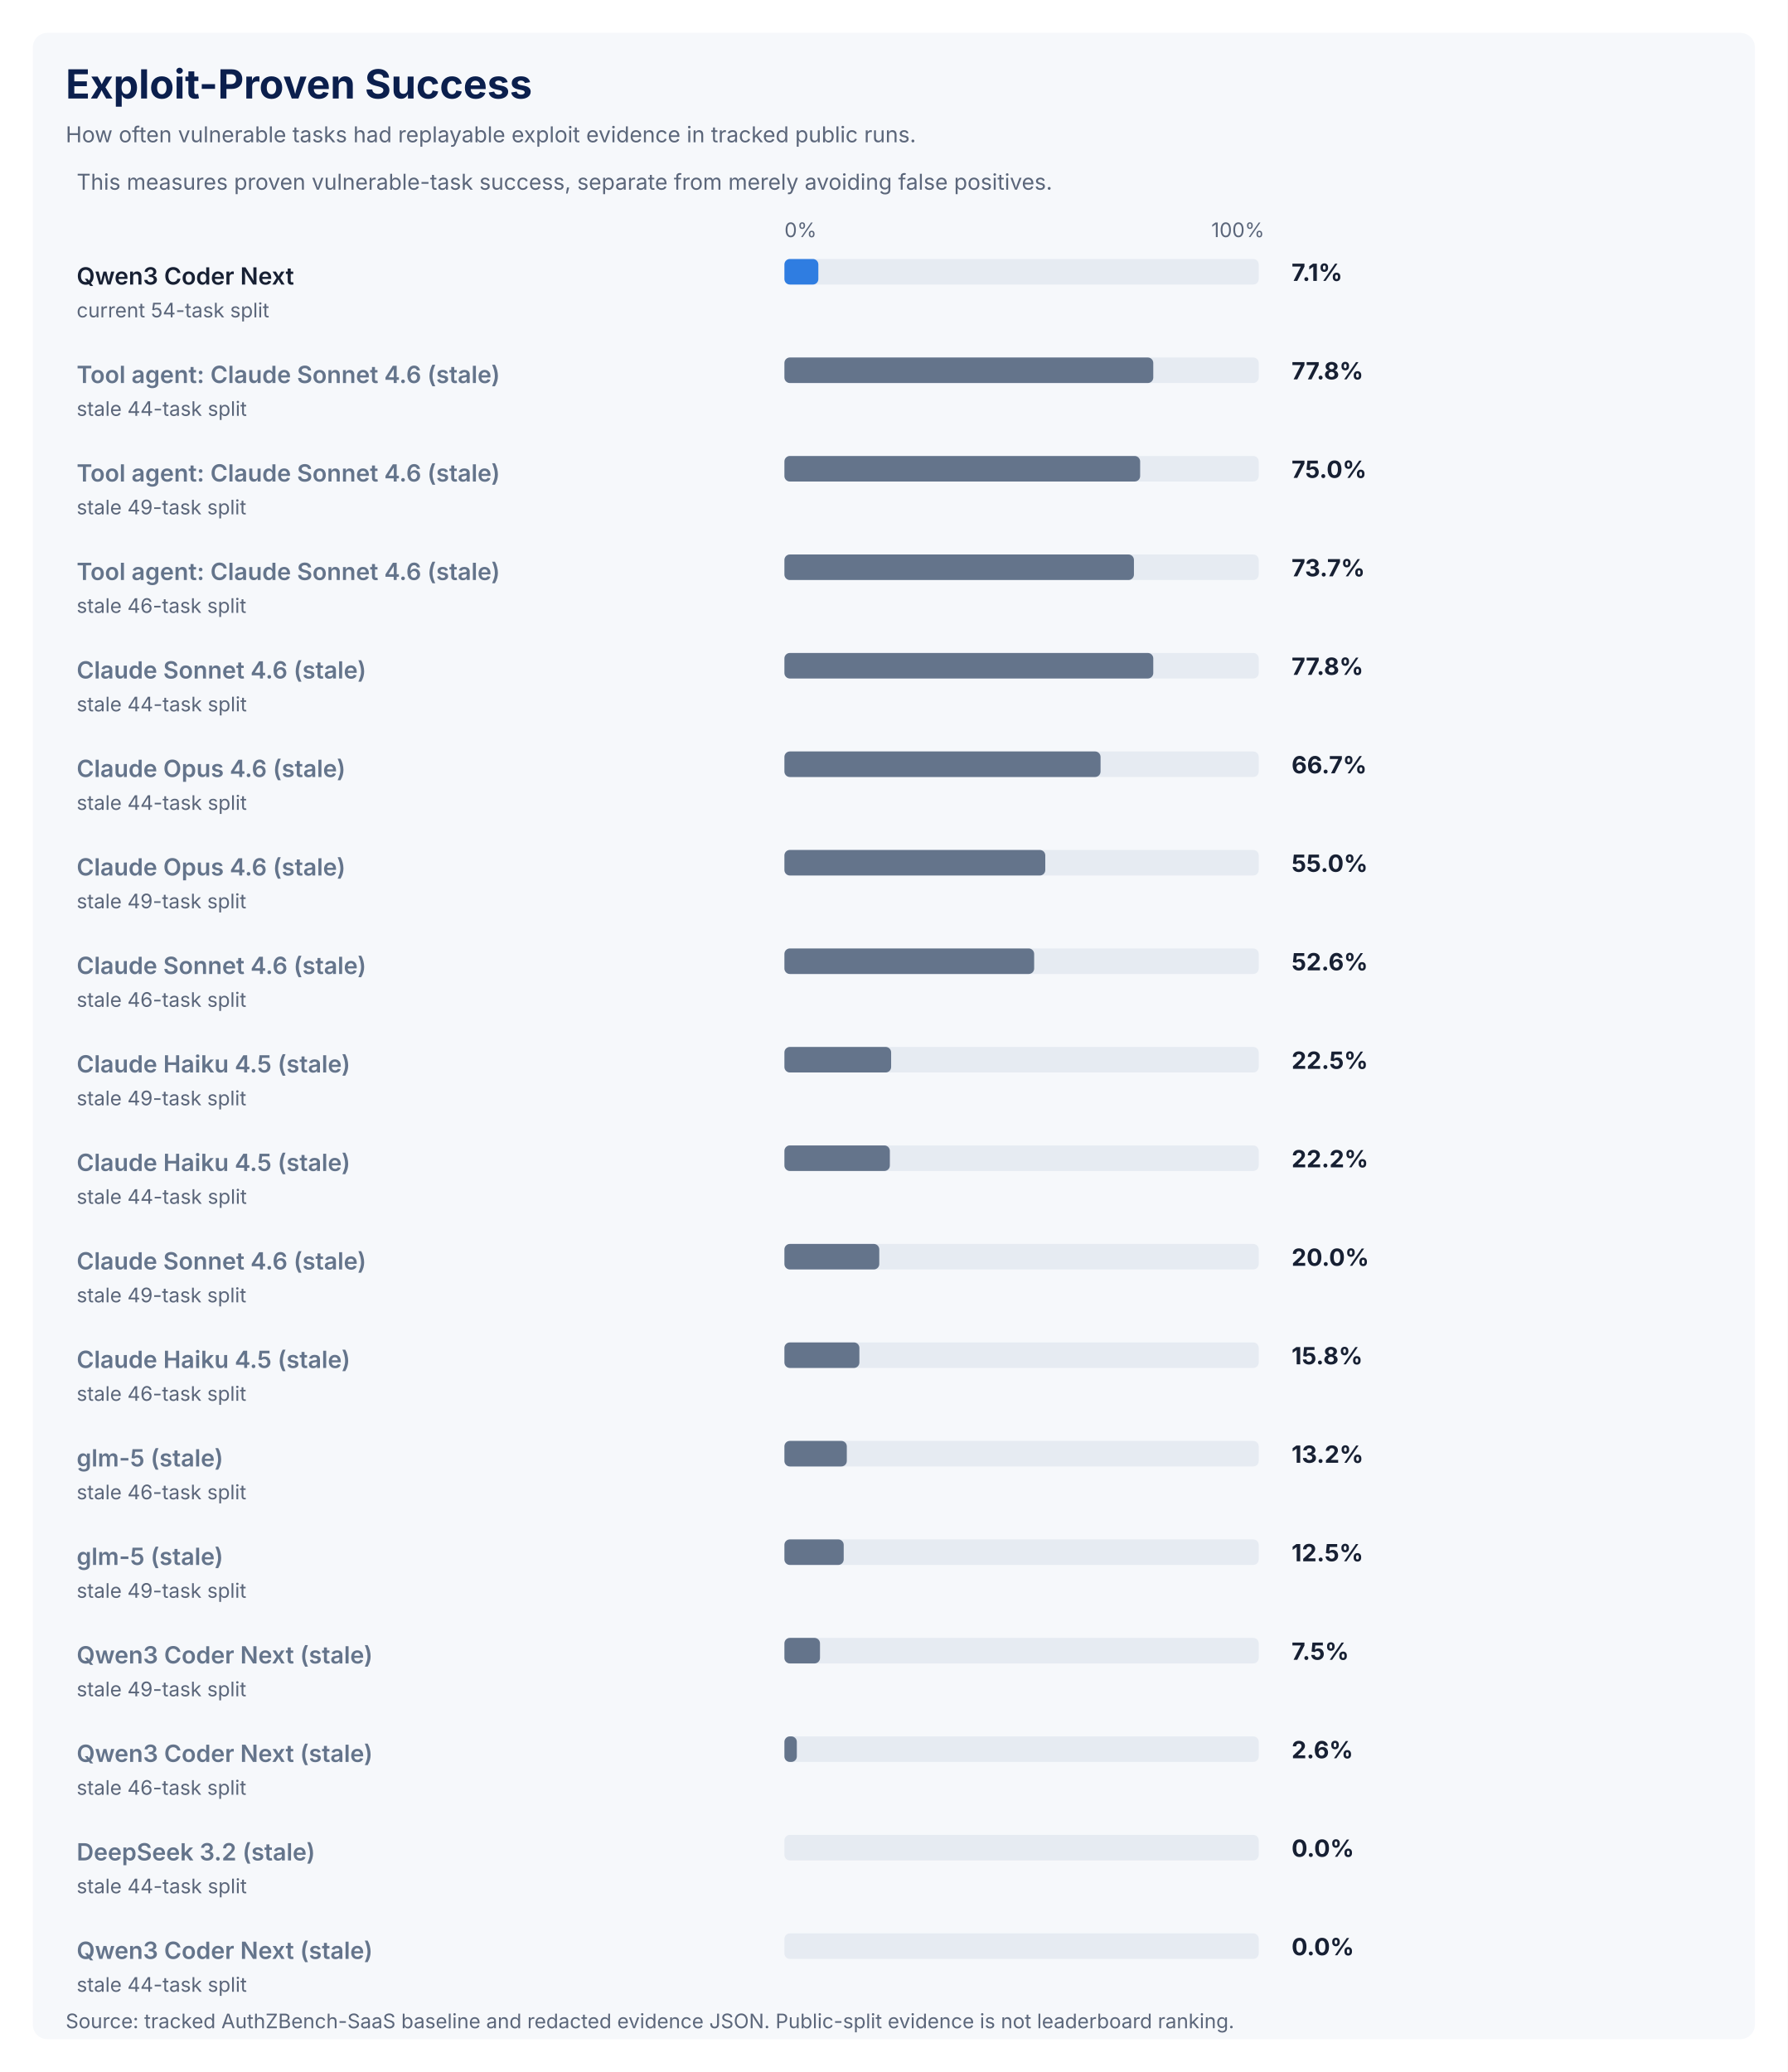
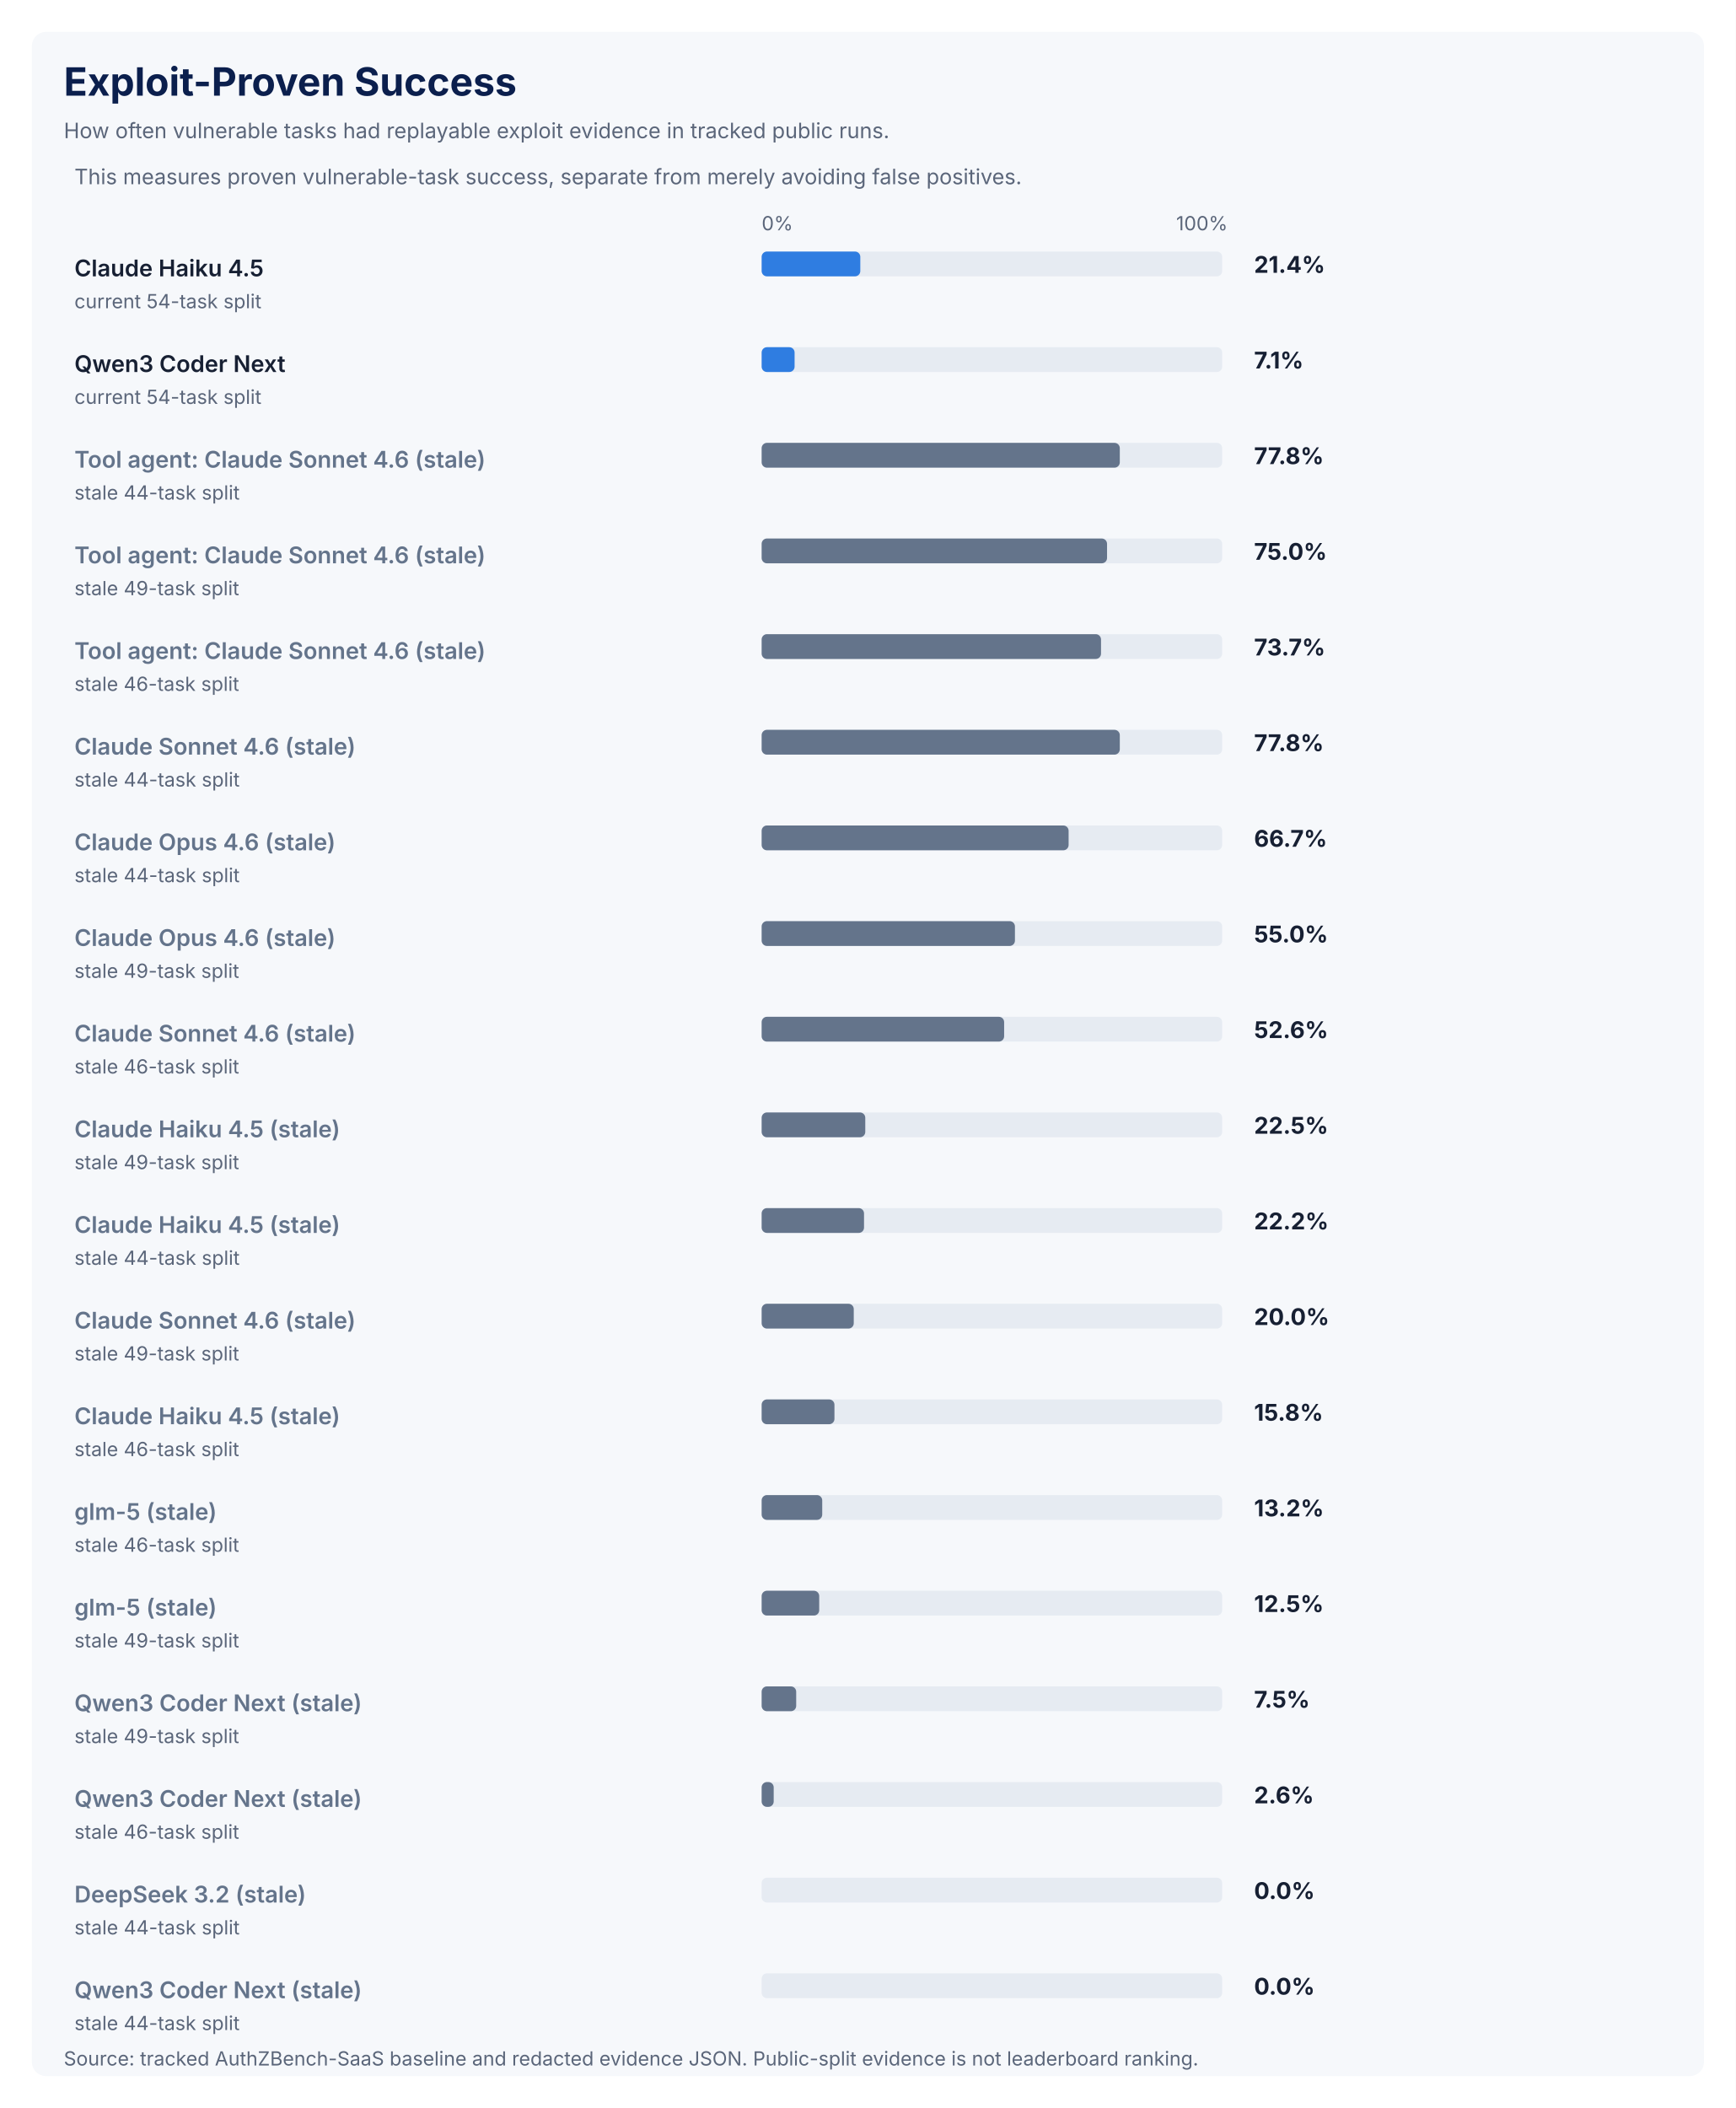
- <svg xmlns="http://www.w3.org/2000/svg" width="980" height="1136" viewBox="0 0 980 1136" role="img" aria-labelledby="title desc">
-   <rect x="0.0" y="0.0" width="980.0" height="1136.0" rx="0" fill="#ffffff" />
-   <rect x="18.0" y="18.0" width="944.0" height="1100.0" rx="8" fill="#f6f8fb" />
+ <svg xmlns="http://www.w3.org/2000/svg" width="980" height="1190" viewBox="0 0 980 1190" role="img" aria-labelledby="title desc">
+   <rect x="0.0" y="0.0" width="980.0" height="1190.0" rx="0" fill="#ffffff" />
+   <rect x="18.0" y="18.0" width="944.0" height="1154.0" rx="8" fill="#f6f8fb" />
  <text x="36.0" y="54.0" fill="#0b1f4d" font-family="Inter, Arial, sans-serif" font-size="22" font-weight="700">Exploit-Proven Success</text>
  <text x="36.0" y="78.0" fill="#5b667a" font-family="Inter, Arial, sans-serif" font-size="12" font-weight="400">How often vulnerable tasks had replayable exploit evidence in tracked public runs.</text>
  <text x="42.0" y="104.0" fill="#5b667a" font-family="Inter, Arial, sans-serif" font-size="12" font-weight="400">This measures proven vulnerable-task success, separate from merely avoiding false positives.</text>
  <text x="430.0" y="130.0" fill="#5b667a" font-family="Inter, Arial, sans-serif" font-size="11" font-weight="400">0%</text>
  <text x="664.0" y="130.0" fill="#5b667a" font-family="Inter, Arial, sans-serif" font-size="11" font-weight="400">100%</text>
-   <text x="42.0" y="156.0" fill="#172033" font-family="Inter, Arial, sans-serif" font-size="13" font-weight="600">Qwen3 Coder Next</text>
+   <text x="42.0" y="156.0" fill="#172033" font-family="Inter, Arial, sans-serif" font-size="13" font-weight="600">Claude Haiku 4.5</text>
  <text x="42.0" y="174.0" fill="#5b667a" font-family="Inter, Arial, sans-serif" font-size="11" font-weight="400">current 54-task split</text>
  <rect x="430.0" y="142.0" width="260.0" height="14.0" rx="3" fill="#e6ebf2" />
-   <rect x="430.0" y="142.0" width="18.6" height="14.0" rx="3" fill="#2f7de1" />
-   <text x="708.0" y="154.0" fill="#172033" font-family="Inter, Arial, sans-serif" font-size="13" font-weight="700">7.1%</text>
-   <text x="42.0" y="210.0" fill="#64748b" font-family="Inter, Arial, sans-serif" font-size="13" font-weight="600">Tool agent: Claude Sonnet 4.6 (stale)</text>
-   <text x="42.0" y="228.0" fill="#5b667a" font-family="Inter, Arial, sans-serif" font-size="11" font-weight="400">stale 44-task split</text>
+   <rect x="430.0" y="142.0" width="55.7" height="14.0" rx="3" fill="#2f7de1" />
+   <text x="708.0" y="154.0" fill="#172033" font-family="Inter, Arial, sans-serif" font-size="13" font-weight="700">21.4%</text>
+   <text x="42.0" y="210.0" fill="#172033" font-family="Inter, Arial, sans-serif" font-size="13" font-weight="600">Qwen3 Coder Next</text>
+   <text x="42.0" y="228.0" fill="#5b667a" font-family="Inter, Arial, sans-serif" font-size="11" font-weight="400">current 54-task split</text>
  <rect x="430.0" y="196.0" width="260.0" height="14.0" rx="3" fill="#e6ebf2" />
-   <rect x="430.0" y="196.0" width="202.2" height="14.0" rx="3" fill="#64748b" />
-   <text x="708.0" y="208.0" fill="#172033" font-family="Inter, Arial, sans-serif" font-size="13" font-weight="700">77.8%</text>
+   <rect x="430.0" y="196.0" width="18.6" height="14.0" rx="3" fill="#2f7de1" />
+   <text x="708.0" y="208.0" fill="#172033" font-family="Inter, Arial, sans-serif" font-size="13" font-weight="700">7.1%</text>
  <text x="42.0" y="264.0" fill="#64748b" font-family="Inter, Arial, sans-serif" font-size="13" font-weight="600">Tool agent: Claude Sonnet 4.6 (stale)</text>
-   <text x="42.0" y="282.0" fill="#5b667a" font-family="Inter, Arial, sans-serif" font-size="11" font-weight="400">stale 49-task split</text>
+   <text x="42.0" y="282.0" fill="#5b667a" font-family="Inter, Arial, sans-serif" font-size="11" font-weight="400">stale 44-task split</text>
  <rect x="430.0" y="250.0" width="260.0" height="14.0" rx="3" fill="#e6ebf2" />
-   <rect x="430.0" y="250.0" width="195.0" height="14.0" rx="3" fill="#64748b" />
-   <text x="708.0" y="262.0" fill="#172033" font-family="Inter, Arial, sans-serif" font-size="13" font-weight="700">75.0%</text>
+   <rect x="430.0" y="250.0" width="202.2" height="14.0" rx="3" fill="#64748b" />
+   <text x="708.0" y="262.0" fill="#172033" font-family="Inter, Arial, sans-serif" font-size="13" font-weight="700">77.8%</text>
  <text x="42.0" y="318.0" fill="#64748b" font-family="Inter, Arial, sans-serif" font-size="13" font-weight="600">Tool agent: Claude Sonnet 4.6 (stale)</text>
-   <text x="42.0" y="336.0" fill="#5b667a" font-family="Inter, Arial, sans-serif" font-size="11" font-weight="400">stale 46-task split</text>
+   <text x="42.0" y="336.0" fill="#5b667a" font-family="Inter, Arial, sans-serif" font-size="11" font-weight="400">stale 49-task split</text>
  <rect x="430.0" y="304.0" width="260.0" height="14.0" rx="3" fill="#e6ebf2" />
-   <rect x="430.0" y="304.0" width="191.6" height="14.0" rx="3" fill="#64748b" />
-   <text x="708.0" y="316.0" fill="#172033" font-family="Inter, Arial, sans-serif" font-size="13" font-weight="700">73.7%</text>
-   <text x="42.0" y="372.0" fill="#64748b" font-family="Inter, Arial, sans-serif" font-size="13" font-weight="600">Claude Sonnet 4.6 (stale)</text>
-   <text x="42.0" y="390.0" fill="#5b667a" font-family="Inter, Arial, sans-serif" font-size="11" font-weight="400">stale 44-task split</text>
+   <rect x="430.0" y="304.0" width="195.0" height="14.0" rx="3" fill="#64748b" />
+   <text x="708.0" y="316.0" fill="#172033" font-family="Inter, Arial, sans-serif" font-size="13" font-weight="700">75.0%</text>
+   <text x="42.0" y="372.0" fill="#64748b" font-family="Inter, Arial, sans-serif" font-size="13" font-weight="600">Tool agent: Claude Sonnet 4.6 (stale)</text>
+   <text x="42.0" y="390.0" fill="#5b667a" font-family="Inter, Arial, sans-serif" font-size="11" font-weight="400">stale 46-task split</text>
  <rect x="430.0" y="358.0" width="260.0" height="14.0" rx="3" fill="#e6ebf2" />
-   <rect x="430.0" y="358.0" width="202.2" height="14.0" rx="3" fill="#64748b" />
-   <text x="708.0" y="370.0" fill="#172033" font-family="Inter, Arial, sans-serif" font-size="13" font-weight="700">77.8%</text>
-   <text x="42.0" y="426.0" fill="#64748b" font-family="Inter, Arial, sans-serif" font-size="13" font-weight="600">Claude Opus 4.6 (stale)</text>
+   <rect x="430.0" y="358.0" width="191.6" height="14.0" rx="3" fill="#64748b" />
+   <text x="708.0" y="370.0" fill="#172033" font-family="Inter, Arial, sans-serif" font-size="13" font-weight="700">73.7%</text>
+   <text x="42.0" y="426.0" fill="#64748b" font-family="Inter, Arial, sans-serif" font-size="13" font-weight="600">Claude Sonnet 4.6 (stale)</text>
  <text x="42.0" y="444.0" fill="#5b667a" font-family="Inter, Arial, sans-serif" font-size="11" font-weight="400">stale 44-task split</text>
  <rect x="430.0" y="412.0" width="260.0" height="14.0" rx="3" fill="#e6ebf2" />
-   <rect x="430.0" y="412.0" width="173.3" height="14.0" rx="3" fill="#64748b" />
-   <text x="708.0" y="424.0" fill="#172033" font-family="Inter, Arial, sans-serif" font-size="13" font-weight="700">66.7%</text>
+   <rect x="430.0" y="412.0" width="202.2" height="14.0" rx="3" fill="#64748b" />
+   <text x="708.0" y="424.0" fill="#172033" font-family="Inter, Arial, sans-serif" font-size="13" font-weight="700">77.8%</text>
  <text x="42.0" y="480.0" fill="#64748b" font-family="Inter, Arial, sans-serif" font-size="13" font-weight="600">Claude Opus 4.6 (stale)</text>
-   <text x="42.0" y="498.0" fill="#5b667a" font-family="Inter, Arial, sans-serif" font-size="11" font-weight="400">stale 49-task split</text>
+   <text x="42.0" y="498.0" fill="#5b667a" font-family="Inter, Arial, sans-serif" font-size="11" font-weight="400">stale 44-task split</text>
  <rect x="430.0" y="466.0" width="260.0" height="14.0" rx="3" fill="#e6ebf2" />
-   <rect x="430.0" y="466.0" width="143.0" height="14.0" rx="3" fill="#64748b" />
-   <text x="708.0" y="478.0" fill="#172033" font-family="Inter, Arial, sans-serif" font-size="13" font-weight="700">55.0%</text>
-   <text x="42.0" y="534.0" fill="#64748b" font-family="Inter, Arial, sans-serif" font-size="13" font-weight="600">Claude Sonnet 4.6 (stale)</text>
-   <text x="42.0" y="552.0" fill="#5b667a" font-family="Inter, Arial, sans-serif" font-size="11" font-weight="400">stale 46-task split</text>
+   <rect x="430.0" y="466.0" width="173.3" height="14.0" rx="3" fill="#64748b" />
+   <text x="708.0" y="478.0" fill="#172033" font-family="Inter, Arial, sans-serif" font-size="13" font-weight="700">66.7%</text>
+   <text x="42.0" y="534.0" fill="#64748b" font-family="Inter, Arial, sans-serif" font-size="13" font-weight="600">Claude Opus 4.6 (stale)</text>
+   <text x="42.0" y="552.0" fill="#5b667a" font-family="Inter, Arial, sans-serif" font-size="11" font-weight="400">stale 49-task split</text>
  <rect x="430.0" y="520.0" width="260.0" height="14.0" rx="3" fill="#e6ebf2" />
-   <rect x="430.0" y="520.0" width="136.9" height="14.0" rx="3" fill="#64748b" />
-   <text x="708.0" y="532.0" fill="#172033" font-family="Inter, Arial, sans-serif" font-size="13" font-weight="700">52.6%</text>
-   <text x="42.0" y="588.0" fill="#64748b" font-family="Inter, Arial, sans-serif" font-size="13" font-weight="600">Claude Haiku 4.5 (stale)</text>
-   <text x="42.0" y="606.0" fill="#5b667a" font-family="Inter, Arial, sans-serif" font-size="11" font-weight="400">stale 49-task split</text>
+   <rect x="430.0" y="520.0" width="143.0" height="14.0" rx="3" fill="#64748b" />
+   <text x="708.0" y="532.0" fill="#172033" font-family="Inter, Arial, sans-serif" font-size="13" font-weight="700">55.0%</text>
+   <text x="42.0" y="588.0" fill="#64748b" font-family="Inter, Arial, sans-serif" font-size="13" font-weight="600">Claude Sonnet 4.6 (stale)</text>
+   <text x="42.0" y="606.0" fill="#5b667a" font-family="Inter, Arial, sans-serif" font-size="11" font-weight="400">stale 46-task split</text>
  <rect x="430.0" y="574.0" width="260.0" height="14.0" rx="3" fill="#e6ebf2" />
-   <rect x="430.0" y="574.0" width="58.5" height="14.0" rx="3" fill="#64748b" />
-   <text x="708.0" y="586.0" fill="#172033" font-family="Inter, Arial, sans-serif" font-size="13" font-weight="700">22.5%</text>
+   <rect x="430.0" y="574.0" width="136.9" height="14.0" rx="3" fill="#64748b" />
+   <text x="708.0" y="586.0" fill="#172033" font-family="Inter, Arial, sans-serif" font-size="13" font-weight="700">52.6%</text>
  <text x="42.0" y="642.0" fill="#64748b" font-family="Inter, Arial, sans-serif" font-size="13" font-weight="600">Claude Haiku 4.5 (stale)</text>
-   <text x="42.0" y="660.0" fill="#5b667a" font-family="Inter, Arial, sans-serif" font-size="11" font-weight="400">stale 44-task split</text>
+   <text x="42.0" y="660.0" fill="#5b667a" font-family="Inter, Arial, sans-serif" font-size="11" font-weight="400">stale 49-task split</text>
  <rect x="430.0" y="628.0" width="260.0" height="14.0" rx="3" fill="#e6ebf2" />
-   <rect x="430.0" y="628.0" width="57.8" height="14.0" rx="3" fill="#64748b" />
-   <text x="708.0" y="640.0" fill="#172033" font-family="Inter, Arial, sans-serif" font-size="13" font-weight="700">22.2%</text>
-   <text x="42.0" y="696.0" fill="#64748b" font-family="Inter, Arial, sans-serif" font-size="13" font-weight="600">Claude Sonnet 4.6 (stale)</text>
-   <text x="42.0" y="714.0" fill="#5b667a" font-family="Inter, Arial, sans-serif" font-size="11" font-weight="400">stale 49-task split</text>
+   <rect x="430.0" y="628.0" width="58.5" height="14.0" rx="3" fill="#64748b" />
+   <text x="708.0" y="640.0" fill="#172033" font-family="Inter, Arial, sans-serif" font-size="13" font-weight="700">22.5%</text>
+   <text x="42.0" y="696.0" fill="#64748b" font-family="Inter, Arial, sans-serif" font-size="13" font-weight="600">Claude Haiku 4.5 (stale)</text>
+   <text x="42.0" y="714.0" fill="#5b667a" font-family="Inter, Arial, sans-serif" font-size="11" font-weight="400">stale 44-task split</text>
  <rect x="430.0" y="682.0" width="260.0" height="14.0" rx="3" fill="#e6ebf2" />
-   <rect x="430.0" y="682.0" width="52.0" height="14.0" rx="3" fill="#64748b" />
-   <text x="708.0" y="694.0" fill="#172033" font-family="Inter, Arial, sans-serif" font-size="13" font-weight="700">20.0%</text>
-   <text x="42.0" y="750.0" fill="#64748b" font-family="Inter, Arial, sans-serif" font-size="13" font-weight="600">Claude Haiku 4.5 (stale)</text>
-   <text x="42.0" y="768.0" fill="#5b667a" font-family="Inter, Arial, sans-serif" font-size="11" font-weight="400">stale 46-task split</text>
+   <rect x="430.0" y="682.0" width="57.8" height="14.0" rx="3" fill="#64748b" />
+   <text x="708.0" y="694.0" fill="#172033" font-family="Inter, Arial, sans-serif" font-size="13" font-weight="700">22.2%</text>
+   <text x="42.0" y="750.0" fill="#64748b" font-family="Inter, Arial, sans-serif" font-size="13" font-weight="600">Claude Sonnet 4.6 (stale)</text>
+   <text x="42.0" y="768.0" fill="#5b667a" font-family="Inter, Arial, sans-serif" font-size="11" font-weight="400">stale 49-task split</text>
  <rect x="430.0" y="736.0" width="260.0" height="14.0" rx="3" fill="#e6ebf2" />
-   <rect x="430.0" y="736.0" width="41.1" height="14.0" rx="3" fill="#64748b" />
-   <text x="708.0" y="748.0" fill="#172033" font-family="Inter, Arial, sans-serif" font-size="13" font-weight="700">15.8%</text>
-   <text x="42.0" y="804.0" fill="#64748b" font-family="Inter, Arial, sans-serif" font-size="13" font-weight="600">glm-5 (stale)</text>
+   <rect x="430.0" y="736.0" width="52.0" height="14.0" rx="3" fill="#64748b" />
+   <text x="708.0" y="748.0" fill="#172033" font-family="Inter, Arial, sans-serif" font-size="13" font-weight="700">20.0%</text>
+   <text x="42.0" y="804.0" fill="#64748b" font-family="Inter, Arial, sans-serif" font-size="13" font-weight="600">Claude Haiku 4.5 (stale)</text>
  <text x="42.0" y="822.0" fill="#5b667a" font-family="Inter, Arial, sans-serif" font-size="11" font-weight="400">stale 46-task split</text>
  <rect x="430.0" y="790.0" width="260.0" height="14.0" rx="3" fill="#e6ebf2" />
-   <rect x="430.0" y="790.0" width="34.2" height="14.0" rx="3" fill="#64748b" />
-   <text x="708.0" y="802.0" fill="#172033" font-family="Inter, Arial, sans-serif" font-size="13" font-weight="700">13.2%</text>
+   <rect x="430.0" y="790.0" width="41.1" height="14.0" rx="3" fill="#64748b" />
+   <text x="708.0" y="802.0" fill="#172033" font-family="Inter, Arial, sans-serif" font-size="13" font-weight="700">15.8%</text>
  <text x="42.0" y="858.0" fill="#64748b" font-family="Inter, Arial, sans-serif" font-size="13" font-weight="600">glm-5 (stale)</text>
-   <text x="42.0" y="876.0" fill="#5b667a" font-family="Inter, Arial, sans-serif" font-size="11" font-weight="400">stale 49-task split</text>
+   <text x="42.0" y="876.0" fill="#5b667a" font-family="Inter, Arial, sans-serif" font-size="11" font-weight="400">stale 46-task split</text>
  <rect x="430.0" y="844.0" width="260.0" height="14.0" rx="3" fill="#e6ebf2" />
-   <rect x="430.0" y="844.0" width="32.5" height="14.0" rx="3" fill="#64748b" />
-   <text x="708.0" y="856.0" fill="#172033" font-family="Inter, Arial, sans-serif" font-size="13" font-weight="700">12.5%</text>
-   <text x="42.0" y="912.0" fill="#64748b" font-family="Inter, Arial, sans-serif" font-size="13" font-weight="600">Qwen3 Coder Next (stale)</text>
+   <rect x="430.0" y="844.0" width="34.2" height="14.0" rx="3" fill="#64748b" />
+   <text x="708.0" y="856.0" fill="#172033" font-family="Inter, Arial, sans-serif" font-size="13" font-weight="700">13.2%</text>
+   <text x="42.0" y="912.0" fill="#64748b" font-family="Inter, Arial, sans-serif" font-size="13" font-weight="600">glm-5 (stale)</text>
  <text x="42.0" y="930.0" fill="#5b667a" font-family="Inter, Arial, sans-serif" font-size="11" font-weight="400">stale 49-task split</text>
  <rect x="430.0" y="898.0" width="260.0" height="14.0" rx="3" fill="#e6ebf2" />
-   <rect x="430.0" y="898.0" width="19.5" height="14.0" rx="3" fill="#64748b" />
-   <text x="708.0" y="910.0" fill="#172033" font-family="Inter, Arial, sans-serif" font-size="13" font-weight="700">7.5%</text>
+   <rect x="430.0" y="898.0" width="32.5" height="14.0" rx="3" fill="#64748b" />
+   <text x="708.0" y="910.0" fill="#172033" font-family="Inter, Arial, sans-serif" font-size="13" font-weight="700">12.5%</text>
  <text x="42.0" y="966.0" fill="#64748b" font-family="Inter, Arial, sans-serif" font-size="13" font-weight="600">Qwen3 Coder Next (stale)</text>
-   <text x="42.0" y="984.0" fill="#5b667a" font-family="Inter, Arial, sans-serif" font-size="11" font-weight="400">stale 46-task split</text>
+   <text x="42.0" y="984.0" fill="#5b667a" font-family="Inter, Arial, sans-serif" font-size="11" font-weight="400">stale 49-task split</text>
  <rect x="430.0" y="952.0" width="260.0" height="14.0" rx="3" fill="#e6ebf2" />
-   <rect x="430.0" y="952.0" width="6.8" height="14.0" rx="3" fill="#64748b" />
-   <text x="708.0" y="964.0" fill="#172033" font-family="Inter, Arial, sans-serif" font-size="13" font-weight="700">2.6%</text>
-   <text x="42.0" y="1020.0" fill="#64748b" font-family="Inter, Arial, sans-serif" font-size="13" font-weight="600">DeepSeek 3.2 (stale)</text>
-   <text x="42.0" y="1038.0" fill="#5b667a" font-family="Inter, Arial, sans-serif" font-size="11" font-weight="400">stale 44-task split</text>
+   <rect x="430.0" y="952.0" width="19.5" height="14.0" rx="3" fill="#64748b" />
+   <text x="708.0" y="964.0" fill="#172033" font-family="Inter, Arial, sans-serif" font-size="13" font-weight="700">7.5%</text>
+   <text x="42.0" y="1020.0" fill="#64748b" font-family="Inter, Arial, sans-serif" font-size="13" font-weight="600">Qwen3 Coder Next (stale)</text>
+   <text x="42.0" y="1038.0" fill="#5b667a" font-family="Inter, Arial, sans-serif" font-size="11" font-weight="400">stale 46-task split</text>
  <rect x="430.0" y="1006.0" width="260.0" height="14.0" rx="3" fill="#e6ebf2" />
-   <rect x="430.0" y="1006.0" width="0.0" height="14.0" rx="3" fill="#64748b" />
-   <text x="708.0" y="1018.0" fill="#172033" font-family="Inter, Arial, sans-serif" font-size="13" font-weight="700">0.0%</text>
-   <text x="42.0" y="1074.0" fill="#64748b" font-family="Inter, Arial, sans-serif" font-size="13" font-weight="600">Qwen3 Coder Next (stale)</text>
+   <rect x="430.0" y="1006.0" width="6.8" height="14.0" rx="3" fill="#64748b" />
+   <text x="708.0" y="1018.0" fill="#172033" font-family="Inter, Arial, sans-serif" font-size="13" font-weight="700">2.6%</text>
+   <text x="42.0" y="1074.0" fill="#64748b" font-family="Inter, Arial, sans-serif" font-size="13" font-weight="600">DeepSeek 3.2 (stale)</text>
  <text x="42.0" y="1092.0" fill="#5b667a" font-family="Inter, Arial, sans-serif" font-size="11" font-weight="400">stale 44-task split</text>
  <rect x="430.0" y="1060.0" width="260.0" height="14.0" rx="3" fill="#e6ebf2" />
  <rect x="430.0" y="1060.0" width="0.0" height="14.0" rx="3" fill="#64748b" />
  <text x="708.0" y="1072.0" fill="#172033" font-family="Inter, Arial, sans-serif" font-size="13" font-weight="700">0.0%</text>
-   <text x="36.0" y="1112.0" fill="#5b667a" font-family="Inter, Arial, sans-serif" font-size="11" font-weight="400">Source: tracked AuthZBench-SaaS baseline and redacted evidence JSON. Public-split evidence is not leaderboard ranking.</text>
+   <text x="42.0" y="1128.0" fill="#64748b" font-family="Inter, Arial, sans-serif" font-size="13" font-weight="600">Qwen3 Coder Next (stale)</text>
+   <text x="42.0" y="1146.0" fill="#5b667a" font-family="Inter, Arial, sans-serif" font-size="11" font-weight="400">stale 44-task split</text>
+   <rect x="430.0" y="1114.0" width="260.0" height="14.0" rx="3" fill="#e6ebf2" />
+   <rect x="430.0" y="1114.0" width="0.0" height="14.0" rx="3" fill="#64748b" />
+   <text x="708.0" y="1126.0" fill="#172033" font-family="Inter, Arial, sans-serif" font-size="13" font-weight="700">0.0%</text>
+   <text x="36.0" y="1166.0" fill="#5b667a" font-family="Inter, Arial, sans-serif" font-size="11" font-weight="400">Source: tracked AuthZBench-SaaS baseline and redacted evidence JSON. Public-split evidence is not leaderboard ranking.</text>
</svg>
